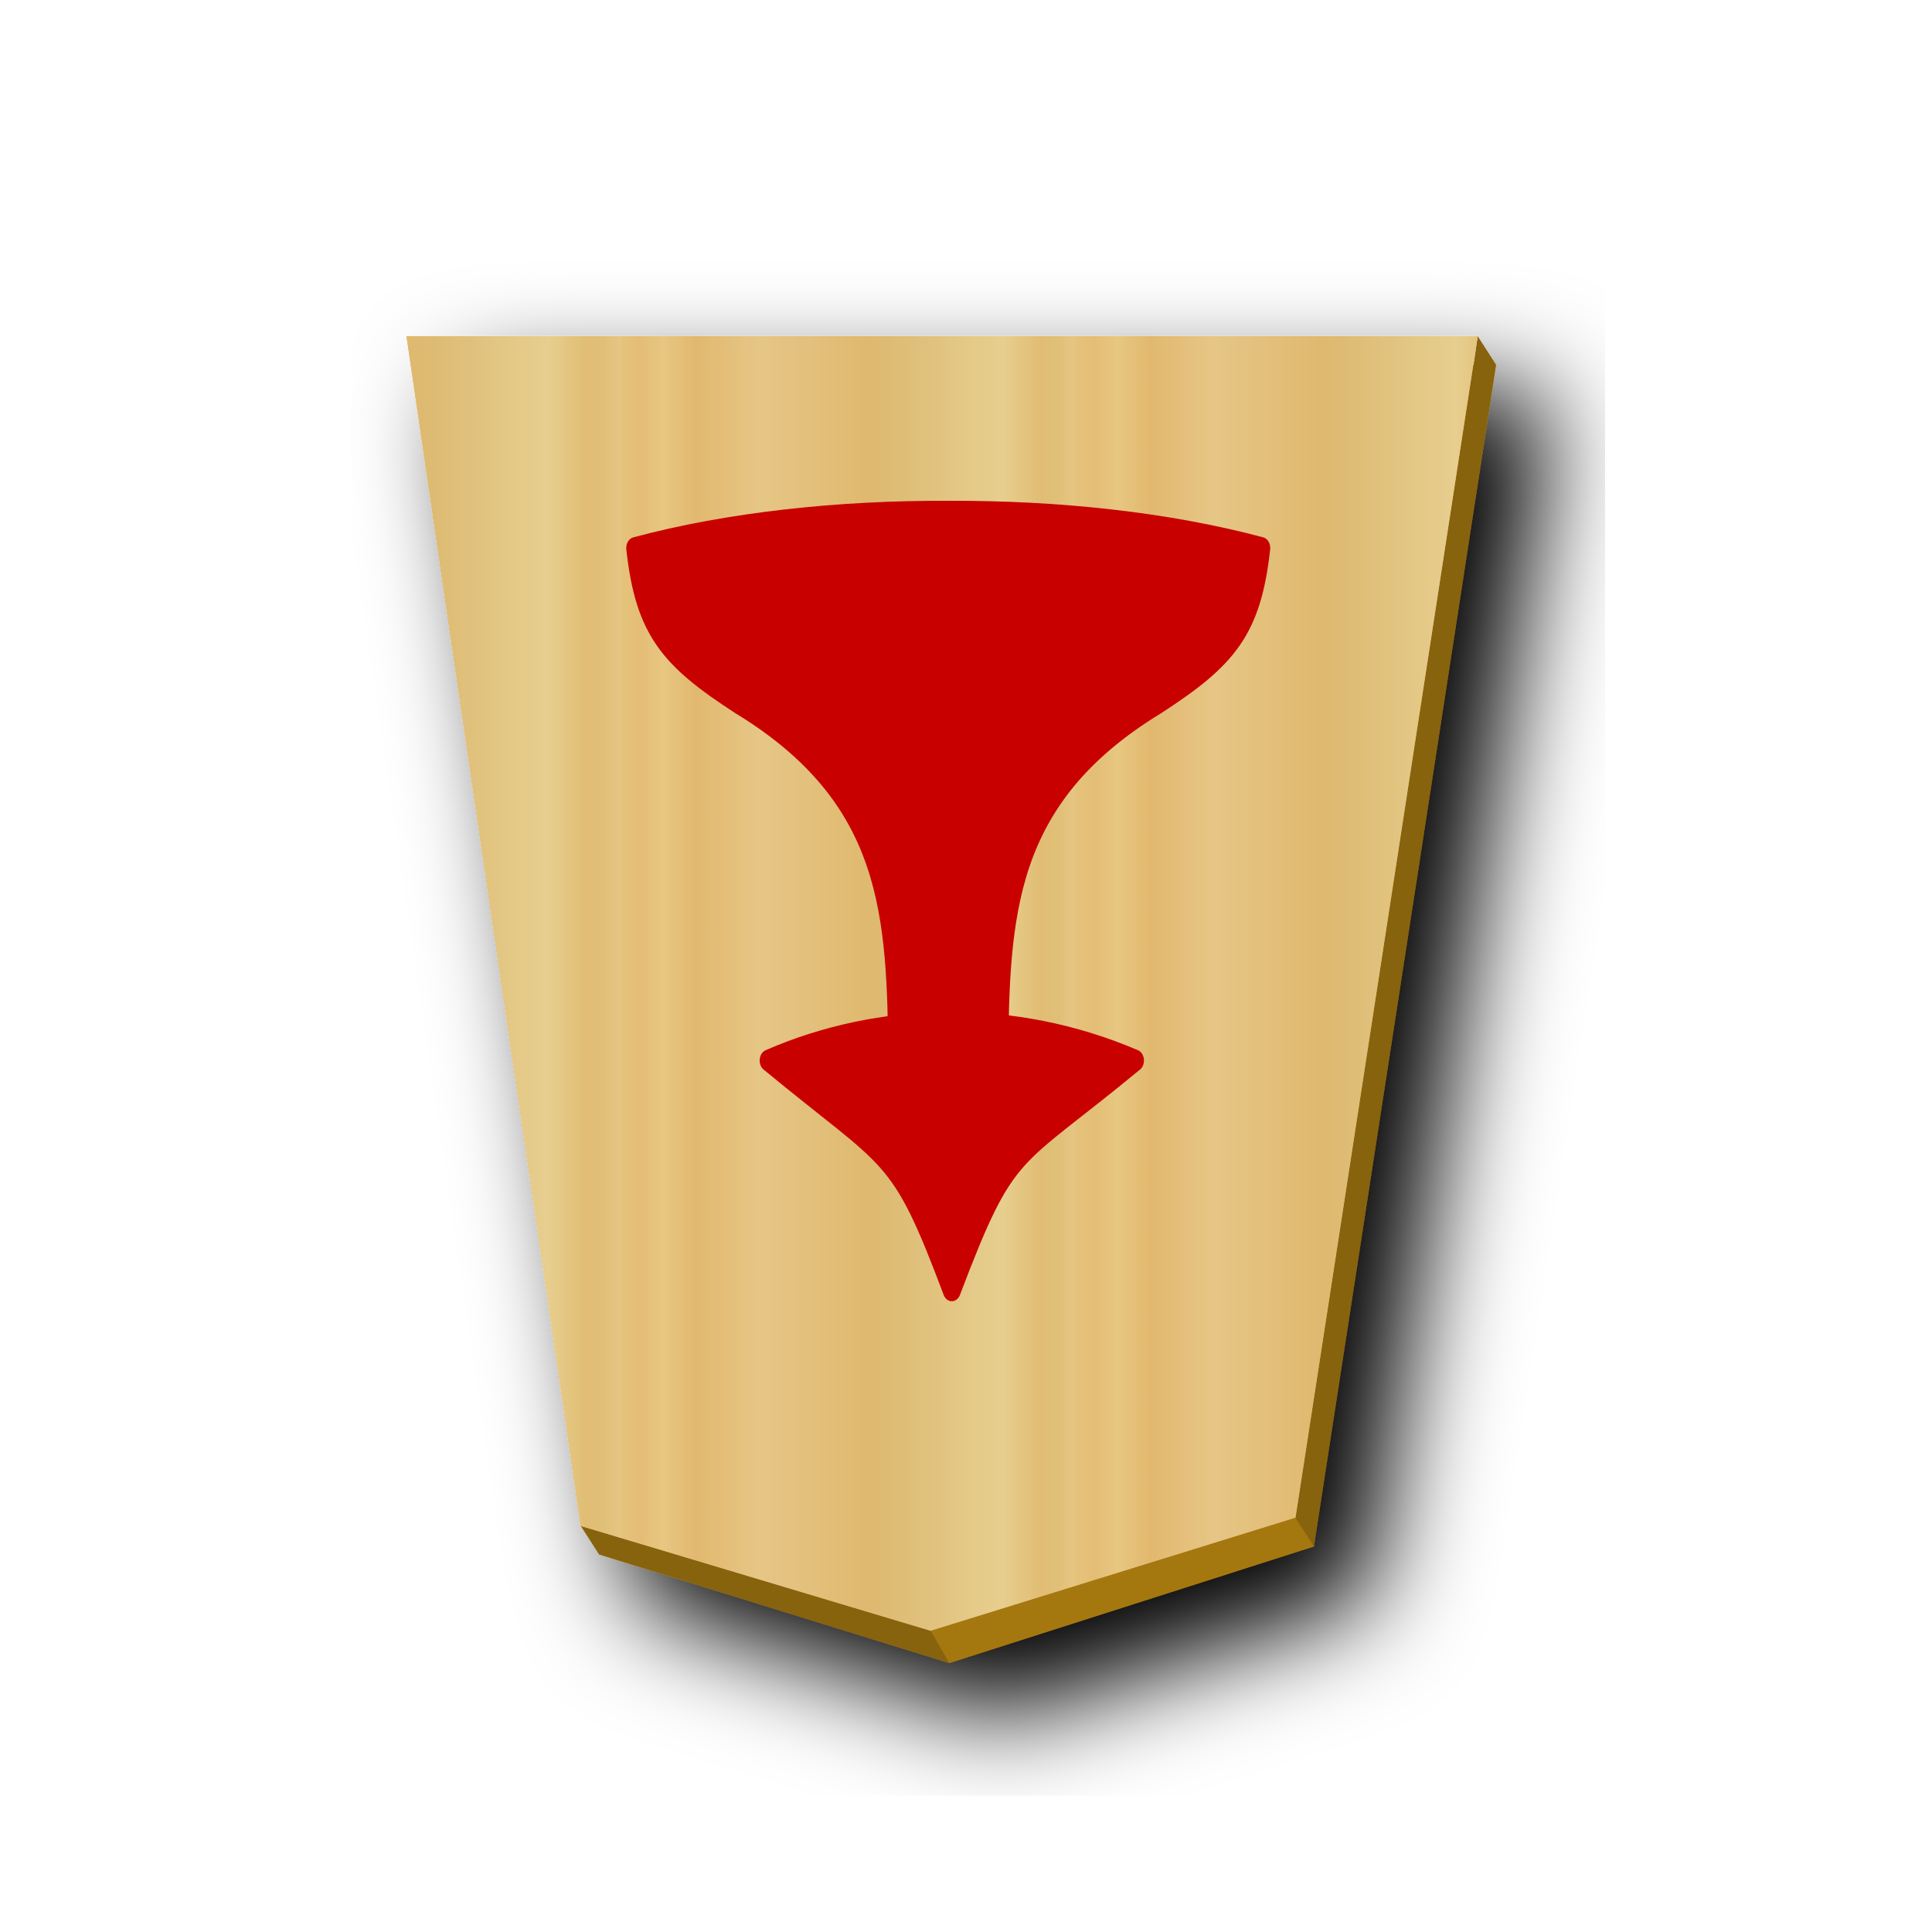
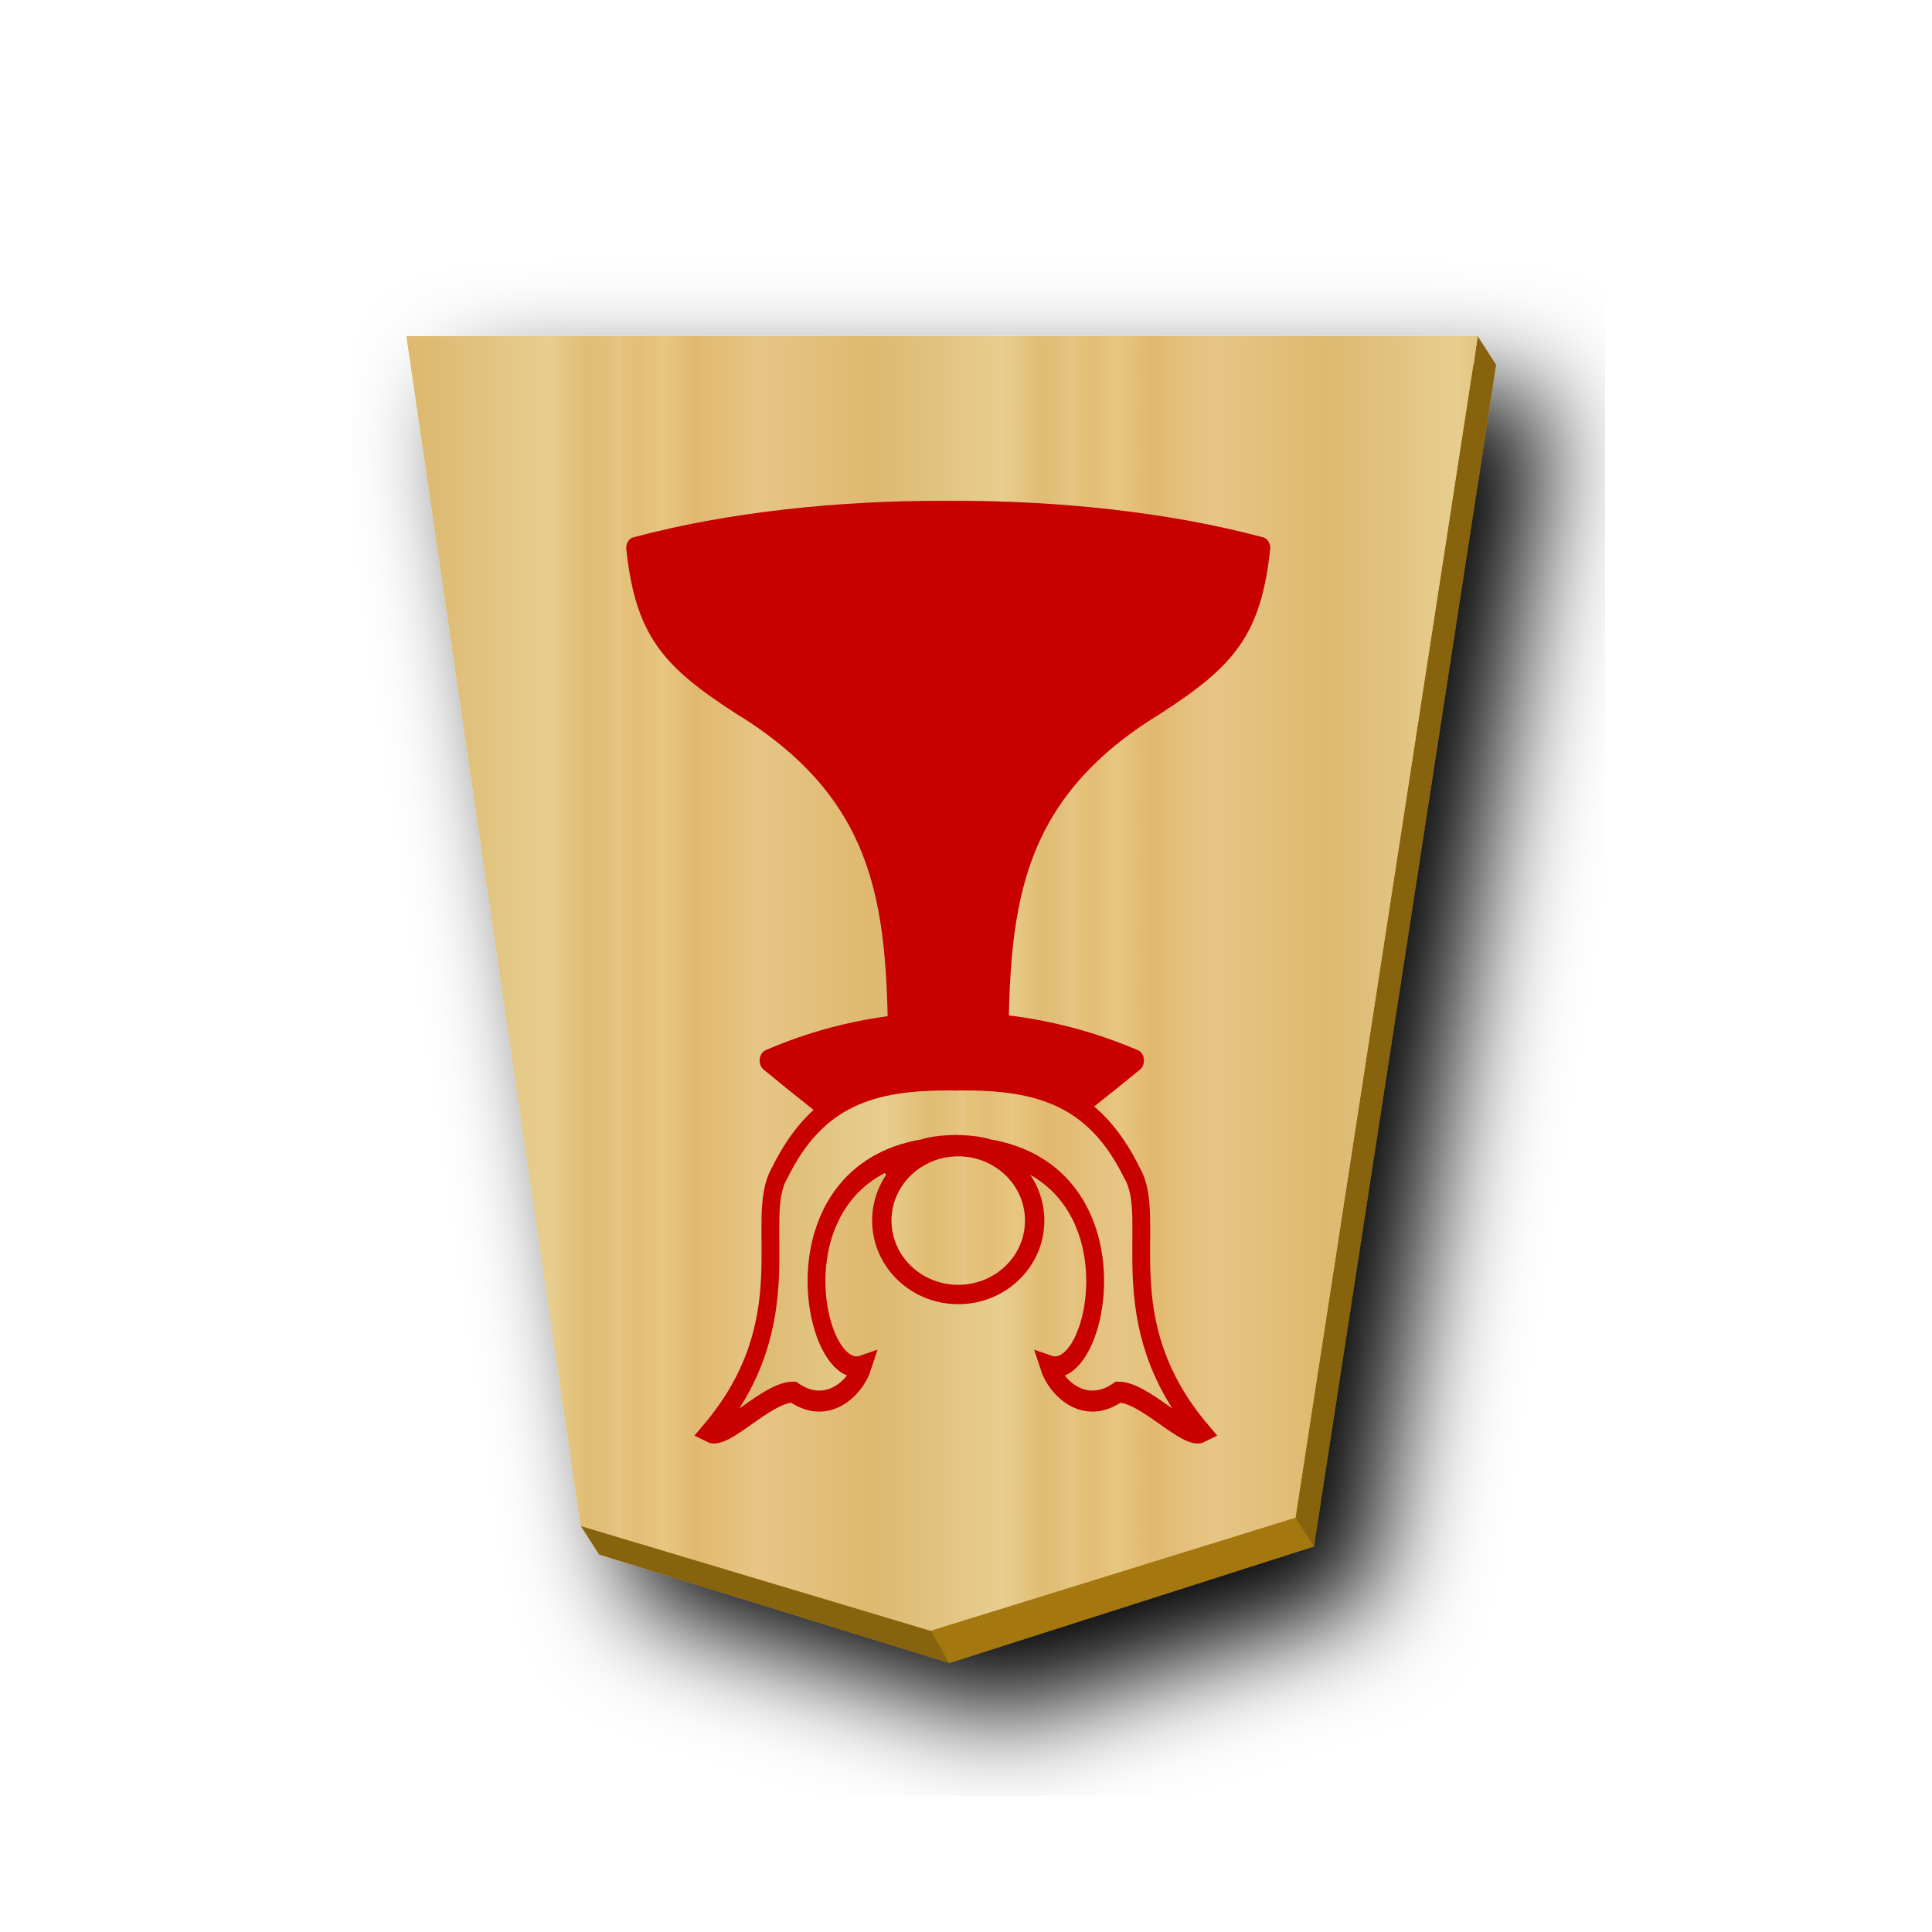
<svg xmlns="http://www.w3.org/2000/svg" xmlns:xlink="http://www.w3.org/1999/xlink" width="60" height="60" version="1.1" id="svg83">
  <defs id="defs59">
    <filter id="d">
      <feGaussianBlur in="SourceAlpha" result="blur" stdDeviation="2" id="feGaussianBlur2" />
      <feOffset result="offsetBlur" dx="2" dy="2" id="feOffset4" />
      <feBlend in="SourceGraphic" in2="offsetBlur" id="feBlend6" />
    </filter>
    <linearGradient id="a">
      <stop offset="0" stop-color="#dfb459" id="stop9" />
      <stop offset=".042" stop-color="#dead54" id="stop11" />
      <stop offset=".093" stop-color="#e1b85f" id="stop13" />
      <stop offset=".165" stop-color="#dba84d" id="stop15" />
      <stop offset=".305" stop-color="#dfb765" id="stop17" />
      <stop offset=".539" stop-color="#d8a94e" id="stop19" />
      <stop offset=".586" stop-color="#d5ab53" id="stop21" />
      <stop offset=".84" stop-color="#e0bf6e" id="stop23" />
      <stop offset=".924" stop-color="#daae52" id="stop25" />
      <stop offset=".962" stop-color="#d9af57" id="stop27" />
      <stop offset="1" stop-color="#e1b663" id="stop29" />
    </linearGradient>
    <linearGradient xlink:href="#a" id="c" x1="417.476" y1="176.269" x2="400.442" y2="176.269" gradientUnits="userSpaceOnUse" spreadMethod="repeat" />
    <linearGradient xlink:href="#b" id="f" x1="-94.602" y1="216.493" x2="282.433" y2="216.493" gradientUnits="userSpaceOnUse" spreadMethod="repeat" />
    <linearGradient xlink:href="#b" id="g" x1="581.251" y1="124.96" x2="608.43" y2="124.96" gradientUnits="userSpaceOnUse" spreadMethod="repeat" />
    <linearGradient id="b">
      <stop offset="0" stop-color="#e5c37b" id="stop35" />
      <stop offset=".042" stop-color="#e4bd76" id="stop37" />
      <stop offset=".093" stop-color="#e7c781" id="stop39" />
      <stop offset=".165" stop-color="#e2b86e" id="stop41" />
      <stop offset=".305" stop-color="#e6c686" id="stop43" />
      <stop offset=".539" stop-color="#dfb96f" id="stop45" />
      <stop offset=".586" stop-color="#ddbb73" id="stop47" />
      <stop offset=".84" stop-color="#e7ce8f" id="stop49" />
      <stop offset=".924" stop-color="#e1bd73" id="stop51" />
      <stop offset=".962" stop-color="#e0bf78" id="stop53" />
      <stop offset="1" stop-color="#e7c685" id="stop55" />
    </linearGradient>
    <linearGradient xlink:href="#b" id="e" gradientUnits="userSpaceOnUse" x1="417.476" y1="176.269" x2="400.442" y2="176.269" spreadMethod="repeat" />
    <linearGradient xlink:href="#a" id="linearGradient927" gradientUnits="userSpaceOnUse" x1="417.476" y1="176.269" x2="400.442" y2="176.269" spreadMethod="repeat" />
  </defs>
-   <g id="g923" transform="translate(3.015942,0.4391111)">
-     <g transform="matrix(0.82776,0,0,0.82776,-80.214,-14.867)" filter="url(#d)" fill="url(#c)" id="g67" style="fill:url(#c)">
+   <g id="g896">
+     <g transform="matrix(0.82776,0,0,0.82776,-77.19806,-14.42789)" filter="url(#d)" fill="url(#c)" id="g67" style="fill:url(#c)">
      <path d="m 148.702,30.041 -0.153,1.076 h -39.346 l 6.4,43.696 -0.555,-0.134 0.691,1.076 13.138,4.068 13.679,-4.373 6.838,-44.333 z" fill="#886310" id="path61" />
      <path d="m 141.865,74.375 6.837,-44.334 h -40.19 l 6.535,44.638 13.138,3.935 z" id="path63" style="fill:url(#linearGradient927)" />
      <path d="m -50.708,-26.75 -6.837,44.334 h 40.19 l -6.535,-44.638 -13.138,-3.935 z" fill="url(#e)" transform="rotate(180,45.578,23.813)" id="path65" style="fill:url(#e)" />
    </g>
-     <path d="m 25.892,50.207 0.573,1 11.322,-3.62 -0.571,-0.89 z" fill="#a5780f" id="path69" />
-     <g fill="#c80000" stroke="#c80000" stroke-linejoin="round" stroke-width="1.313" paint-order="stroke fill markers" id="g75">
+     <path d="m 28.908,50.646 0.573,1 11.322,-3.62 -0.571,-0.89 z" fill="#a5780f" id="path69" />
+     <g fill="#c80000" stroke="#c80000" stroke-linejoin="round" stroke-width="1.313" paint-order="stroke fill markers" id="g75" transform="translate(3.015942,0.4391111)">
      <path d="m -23.356,44.733 c -4.132,8.932 -4.332,7.65 -13.39,13.799 8.914,3.135 18.701,2.896 26.78,0 -9.058,-6.15 -9.44,-5.165 -13.39,-13.8 z" transform="matrix(-0.42483,0,0,-0.5171,16.621,62.763)" id="path71" />
      <path d="m -26.818,58.55 c -0.101,8.756 -0.37,15.837 -11.545,21.428 -5.232,2.786 -6.963,4.476 -7.615,9.333 6.785,1.493 14.837,2.21 22.883,2.179 8.046,0.031 16.097,-0.686 22.882,-2.18 C -0.864,84.454 -2.595,82.764 -7.828,79.978 -19.002,74.387 -19.271,67.306 -19.373,58.55 v 0 c -1.24,0.02 -2.481,0.02 -3.722,0.02 -1.241,0 -2.482,0 -3.723,-0.02 z" transform="matrix(-0.42483,0,0,-0.5171,16.621,62.763)" id="path73" />
    </g>
-     <g transform="matrix(0.60133,0,0,0.60133,391.983,112.975)" stroke="#c80000" id="g81">
+     <g transform="matrix(0.60133,0,0,-0.60133,-335.8495,113.0486)" stroke="#c80000" id="g81">
      <path d="m 89.878,104.459 c 71.228,71.229 31.757,135.82 52.51,165.378 28.87,49.947 71.082,59.605 129.342,59.37 a 65.84,65.84 0 0 0 3.413,-0.105 c 1.143,0.065 2.28,0.1 3.413,0.104 58.26,0.236 100.472,-9.422 129.342,-59.369 20.753,-29.557 -18.718,-94.15 52.51,-165.378 -11.605,-5.015 -42.725,25.605 -62.898,25.525 -25.612,-15.171 -47.031,3.08 -52.25,16.777 37.838,-11.301 70.078,121.468 -45.539,137.914 -7.067,1.97 -16.164,2.514 -24.578,2.72 -8.414,-0.206 -17.511,-0.75 -24.578,-2.72 -115.617,-16.446 -83.377,-149.215 -45.538,-137.914 -5.22,-13.698 -26.64,-31.948 -52.251,-16.777 -20.173,0.08 -51.293,-30.54 -62.898,-25.525 z" transform="matrix(0.06853,0,0,0.08094,589.02,105.58)" fill="url(#f)" stroke-width="13.427" id="path77" style="fill:url(#f)" />
      <ellipse ry="3.818" rx="3.947" cy="124.96" cx="608" fill="url(#g)" id="ellipse79" style="fill:url(#g)" />
    </g>
  </g>
</svg>
